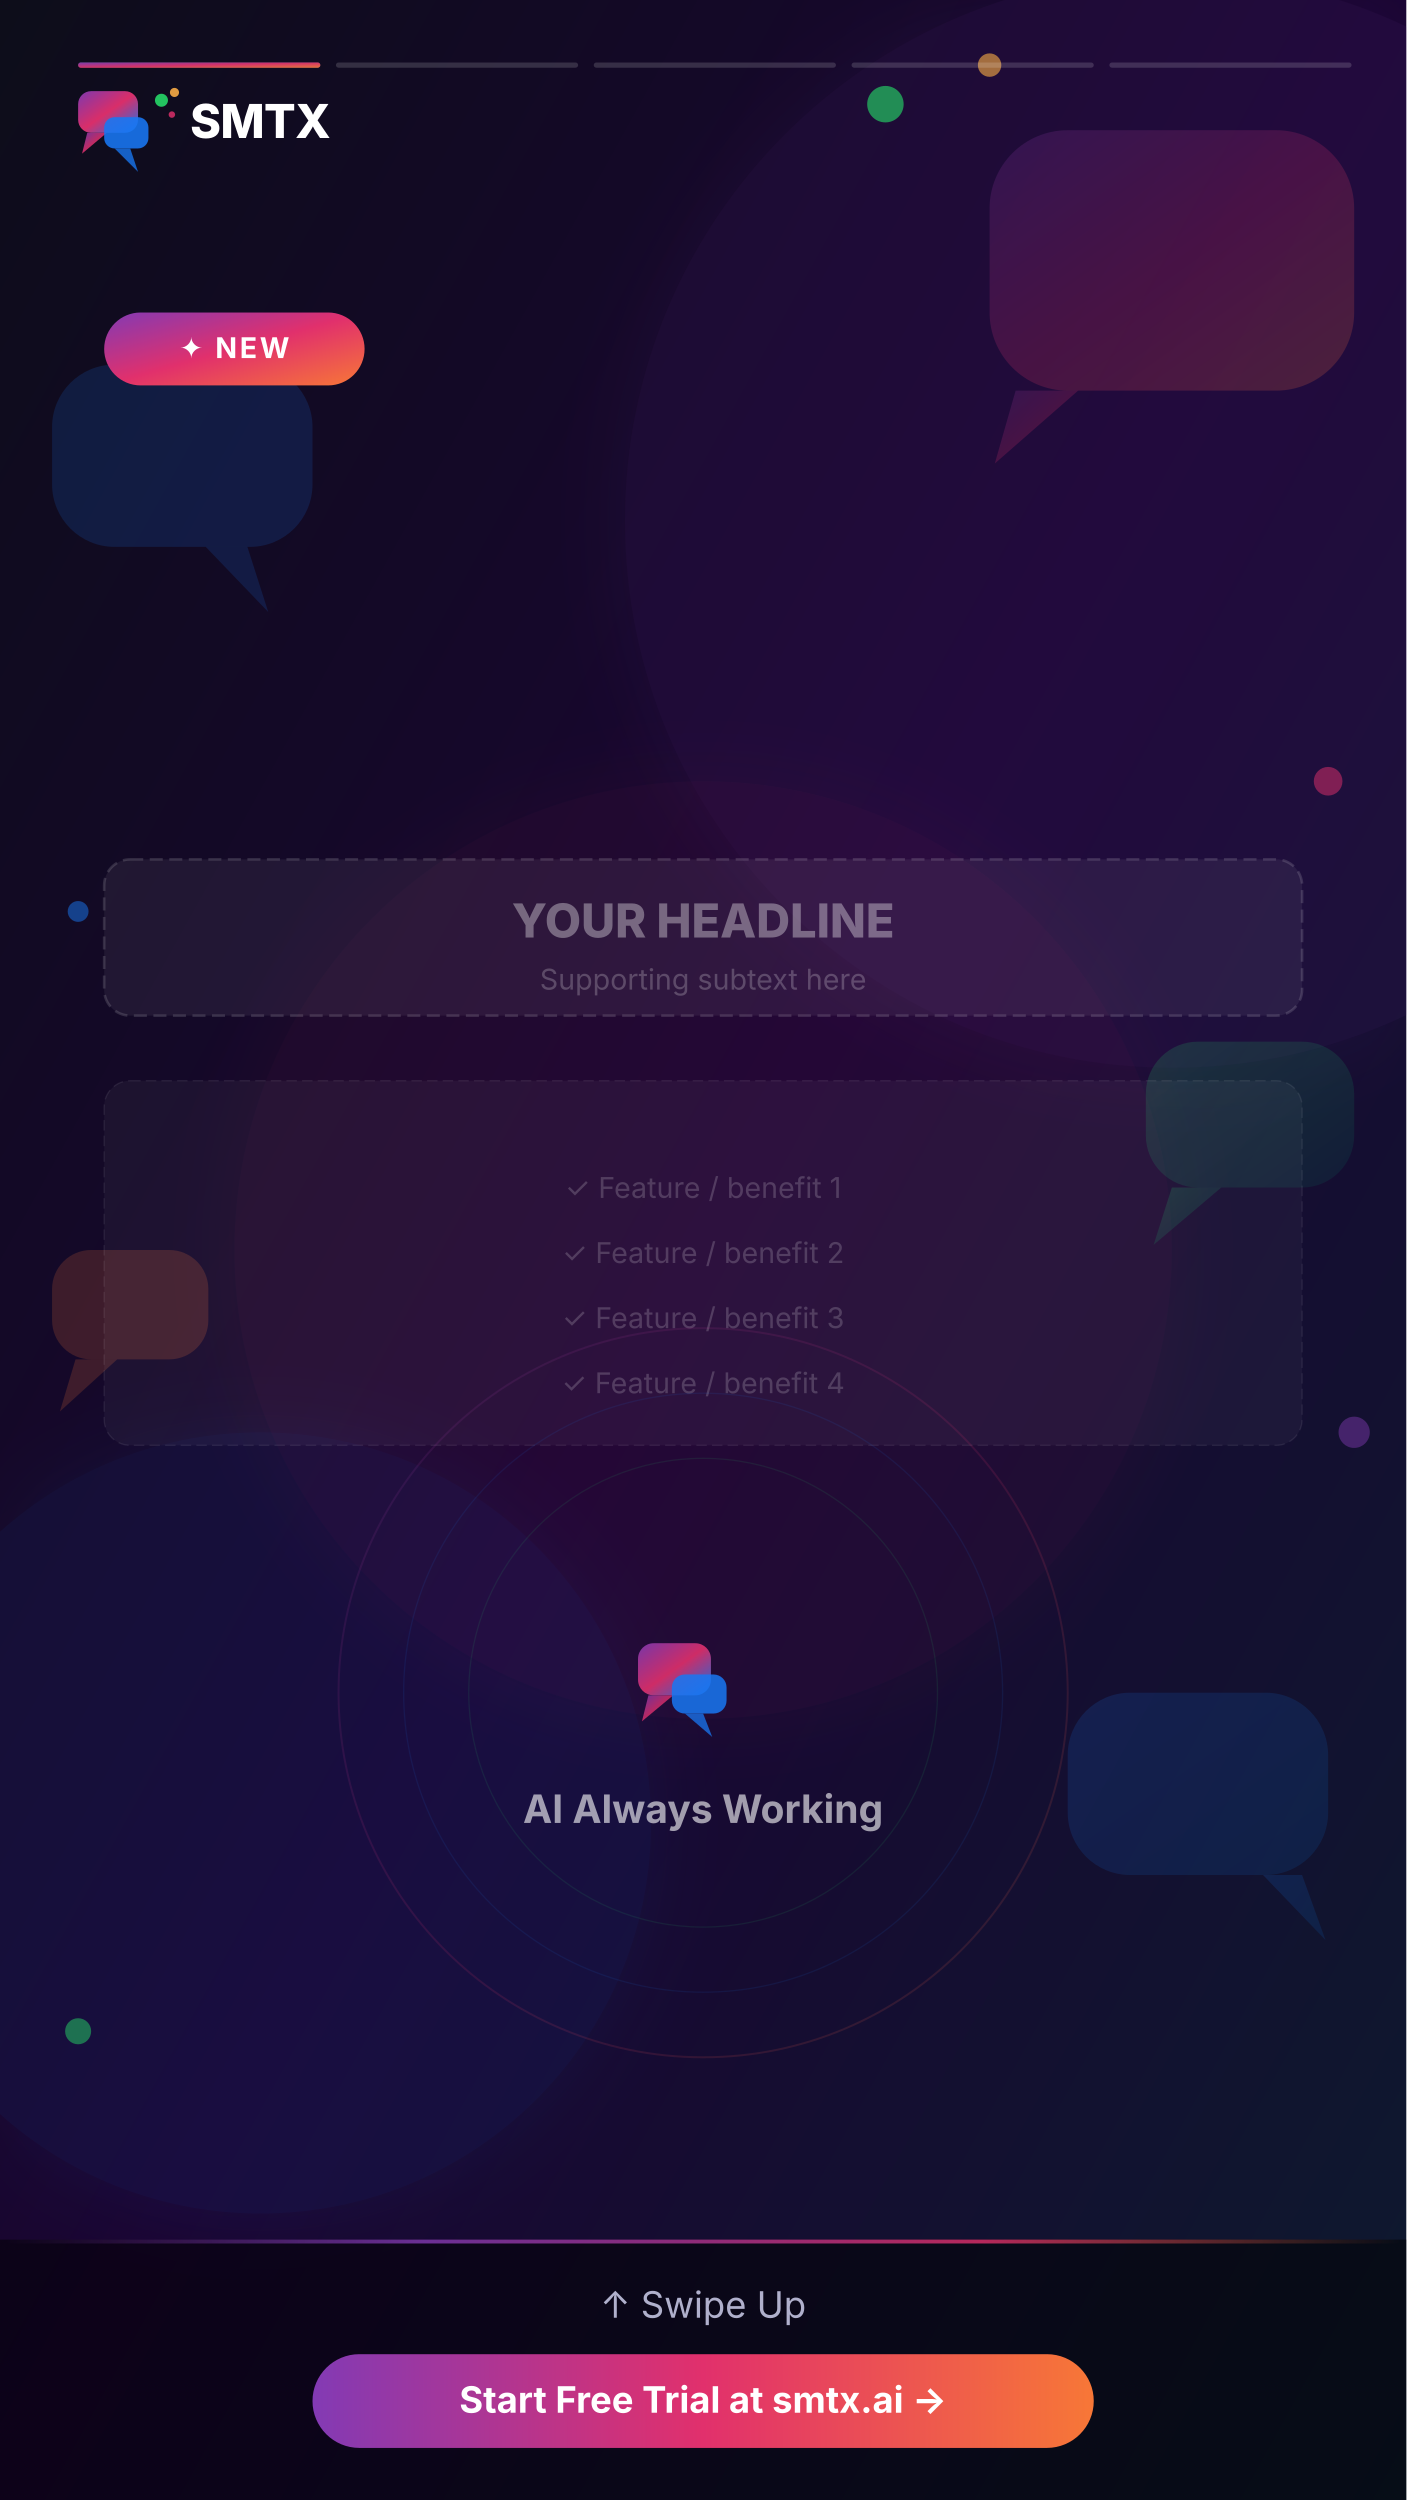
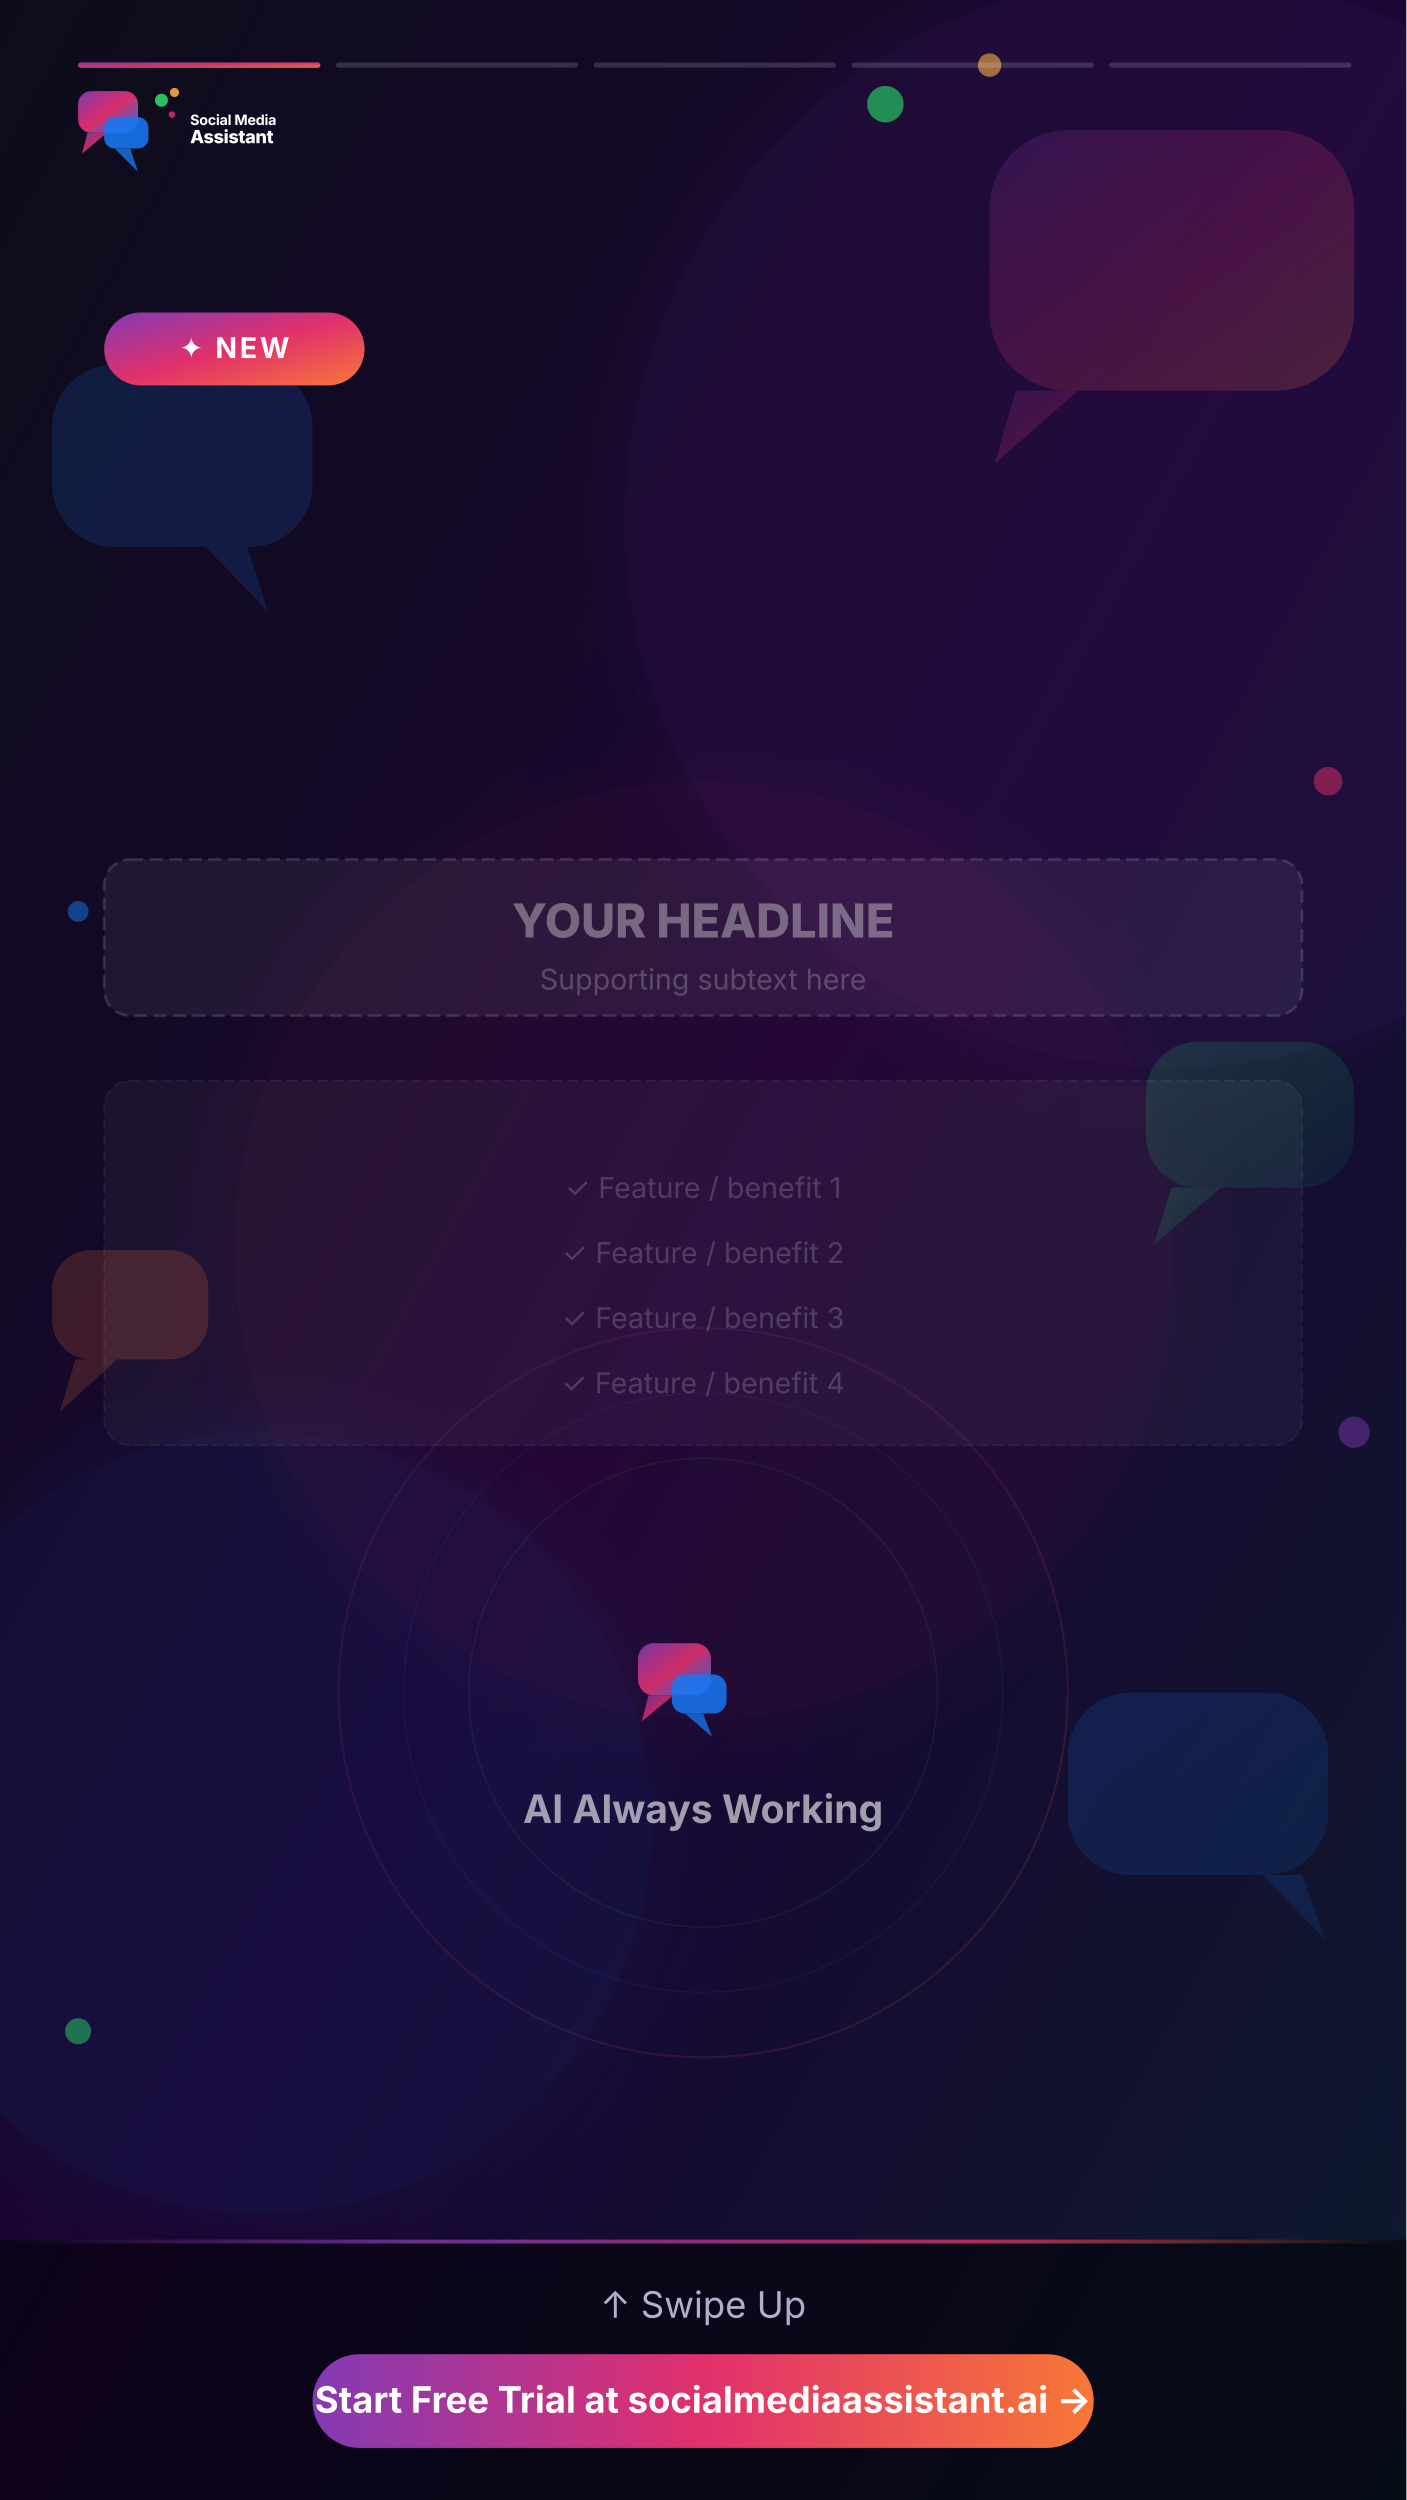
<svg xmlns="http://www.w3.org/2000/svg" viewBox="0 0 1080 1920" width="1080" height="1920" role="img" aria-labelledby="ig-story-title ig-story-desc">
  <defs>
    <linearGradient id="st-bg" x1="0%" y1="0%" x2="100%" y2="100%">
      <stop offset="0%" stop-color="#0D0D1A" />
      <stop offset="50%" stop-color="#1A0533" />
      <stop offset="100%" stop-color="#0D1A2E" />
    </linearGradient>
    <linearGradient id="st-primary" x1="0%" y1="0%" x2="100%" y2="100%">
      <stop offset="0%" stop-color="#833AB4" />
      <stop offset="50%" stop-color="#E1306C" />
      <stop offset="100%" stop-color="#F77737" />
    </linearGradient>
    <linearGradient id="st-cta" x1="0%" y1="0%" x2="100%" y2="0%">
      <stop offset="0%" stop-color="#833AB4" />
      <stop offset="50%" stop-color="#E1306C" />
      <stop offset="100%" stop-color="#F77737" />
    </linearGradient>
    <linearGradient id="st-blue" x1="0%" y1="0%" x2="100%" y2="100%">
      <stop offset="0%" stop-color="#1877F2" />
      <stop offset="100%" stop-color="#0A66C2" />
    </linearGradient>
    <linearGradient id="st-green" x1="0%" y1="0%" x2="100%" y2="100%">
      <stop offset="0%" stop-color="#25D366" />
      <stop offset="100%" stop-color="#075E54" />
    </linearGradient>
    <linearGradient id="st-logo-g" x1="0%" y1="0%" x2="100%" y2="100%">
      <stop offset="0%" stop-color="#833AB4" />
      <stop offset="50%" stop-color="#E1306C" />
      <stop offset="100%" stop-color="#1877F2" />
    </linearGradient>
    <linearGradient id="st-swipe" x1="0%" y1="0%" x2="100%" y2="0%">
      <stop offset="0%" stop-color="#833AB4" stop-opacity="0" />
      <stop offset="30%" stop-color="#833AB4" />
      <stop offset="70%" stop-color="#E1306C" />
      <stop offset="100%" stop-color="#F77737" stop-opacity="0" />
    </linearGradient>
    <filter id="st-glow">
      <feGaussianBlur stdDeviation="30" result="blur" />
      <feMerge>
        <feMergeNode in="blur" />
        <feMergeNode in="SourceGraphic" />
      </feMerge>
    </filter>
  </defs>
  <rect width="1080" height="1920" fill="url(#st-bg)" />
  <circle cx="900" cy="400" r="420" fill="#833AB4" opacity="0.08" filter="url(#st-glow)" />
  <circle cx="200" cy="1400" r="300" fill="#1877F2" opacity="0.07" filter="url(#st-glow)" />
  <circle cx="540" cy="960" r="360" fill="#E1306C" opacity="0.05" filter="url(#st-glow)" />
  <rect x="760" y="100" width="280" height="200" rx="60" fill="url(#st-primary)" opacity="0.20" />
  <polygon points="780,300 764,356 828,300" fill="url(#st-primary)" opacity="0.20" />
  <rect x="40" y="280" width="200" height="140" rx="48" fill="#1877F2" opacity="0.16" />
  <polygon points="190,420 206,470 158,420" fill="#1877F2" opacity="0.16" />
  <rect x="880" y="800" width="160" height="112" rx="40" fill="url(#st-green)" opacity="0.18" />
  <polygon points="900,912 886,956 938,912" fill="url(#st-green)" opacity="0.18" />
  <rect x="40" y="960" width="120" height="84" rx="30" fill="#F77737" opacity="0.18" />
  <polygon points="58,1044 46,1084 90,1044" fill="#F77737" opacity="0.18" />
  <rect x="820" y="1300" width="200" height="140" rx="48" fill="url(#st-blue)" opacity="0.16" />
  <polygon points="1000,1440 1018,1490 970,1440" fill="url(#st-blue)" opacity="0.16" />
  <circle cx="680" cy="80" r="14" fill="#25D366" opacity="0.65" />
  <circle cx="760" cy="50" r="9" fill="#FCAF45" opacity="0.6" />
  <circle cx="1020" cy="600" r="11" fill="#E1306C" opacity="0.5" />
  <circle cx="60" cy="700" r="8" fill="#1877F2" opacity="0.5" />
  <circle cx="1040" cy="1100" r="12" fill="#833AB4" opacity="0.45" />
  <circle cx="60" cy="1560" r="10" fill="#25D366" opacity="0.5" />
  <rect x="60" y="48" width="186" height="4" rx="2" fill="rgba(255,255,255,0.25)" />
  <rect x="60" y="48" width="186" height="4" rx="2" fill="url(#st-primary)" opacity="0.9" />
  <rect x="258" y="48" width="186" height="4" rx="2" fill="rgba(255,255,255,0.15)" />
  <rect x="456" y="48" width="186" height="4" rx="2" fill="rgba(255,255,255,0.15)" />
  <rect x="654" y="48" width="186" height="4" rx="2" fill="rgba(255,255,255,0.15)" />
  <rect x="852" y="48" width="186" height="4" rx="2" fill="rgba(255,255,255,0.15)" />
  <g transform="translate(60, 70)">
    <rect x="0" y="0" width="46" height="32" rx="10" fill="url(#st-logo-g)" opacity="0.96" />
    <polygon points="7,32 3,48 22,32" fill="url(#st-logo-g)" opacity="0.86" />
    <rect x="20" y="20" width="34" height="24" rx="8" fill="#1877F2" opacity="0.88" />
    <polygon points="40,44 46,62 28,44" fill="#1877F2" opacity="0.78" />
    <circle cx="64" cy="7" r="5" fill="#25D366" opacity="0.92" />
    <circle cx="74" cy="1" r="3.5" fill="#FCAF45" opacity="0.88" />
    <circle cx="72" cy="18" r="2.5" fill="#E1306C" opacity="0.82" />
-     <text x="86" y="36" font-family="'Plus Jakarta Sans','Inter',sans-serif" font-size="36" font-weight="800" letter-spacing="-0.5" fill="#FFFFFF">SMTX</text>
+     <text x="86" y="26" font-family="'Plus Jakarta Sans','Inter',sans-serif" font-size="11" font-weight="700" letter-spacing="-0.2" fill="#FFFFFF">Social Media</text>
+     <text x="86" y="40" font-family="'Plus Jakarta Sans','Inter',sans-serif" font-size="14" font-weight="800" letter-spacing="-0.3" fill="#FFFFFF">Assistant</text>
  </g>
  <rect x="80" y="240" width="200" height="56" rx="28" fill="url(#st-primary)" />
  <text x="180" y="275" font-family="'Plus Jakarta Sans','Inter',sans-serif" font-size="22" font-weight="700" fill="#FFFFFF" text-anchor="middle" letter-spacing="2">✦ NEW</text>
  <rect x="80" y="660" width="920" height="120" rx="20" fill="rgba(255,255,255,0.06)" stroke="rgba(255,255,255,0.14)" stroke-width="2" stroke-dasharray="10,5" />
  <text x="540" y="720" font-family="'Plus Jakarta Sans','Inter',sans-serif" font-size="36" font-weight="800" fill="rgba(255,255,255,0.35)" text-anchor="middle">
    YOUR HEADLINE
  </text>
  <text x="540" y="760" font-family="'Inter',sans-serif" font-size="22" fill="rgba(255,255,255,0.22)" text-anchor="middle">
    Supporting subtext here
  </text>
  <rect x="80" y="830" width="920" height="280" rx="20" fill="rgba(255,255,255,0.04)" stroke="rgba(255,255,255,0.08)" stroke-width="1" stroke-dasharray="8,4" />
  <text x="540" y="920" font-family="'Inter',sans-serif" font-size="22" fill="rgba(255,255,255,0.18)" text-anchor="middle">✓ Feature / benefit 1</text>
  <text x="540" y="970" font-family="'Inter',sans-serif" font-size="22" fill="rgba(255,255,255,0.18)" text-anchor="middle">✓ Feature / benefit 2</text>
  <text x="540" y="1020" font-family="'Inter',sans-serif" font-size="22" fill="rgba(255,255,255,0.18)" text-anchor="middle">✓ Feature / benefit 3</text>
  <text x="540" y="1070" font-family="'Inter',sans-serif" font-size="22" fill="rgba(255,255,255,0.18)" text-anchor="middle">✓ Feature / benefit 4</text>
  <circle cx="540" cy="1300" r="280" fill="none" stroke="url(#st-primary)" stroke-width="1.5" opacity="0.14" />
  <circle cx="540" cy="1300" r="230" fill="none" stroke="#1877F2" stroke-width="1" opacity="0.10" />
  <circle cx="540" cy="1300" r="180" fill="none" stroke="#25D366" stroke-width="1" opacity="0.10" />
  <g transform="translate(490, 1262)">
    <rect x="0" y="0" width="56" height="40" rx="12" fill="url(#st-logo-g)" opacity="0.9" />
    <polygon points="8,40 3,60 27,40" fill="url(#st-logo-g)" opacity="0.8" />
    <rect x="26" y="24" width="42" height="30" rx="10" fill="#1877F2" opacity="0.85" />
    <polygon points="50,54 57,72 36,54" fill="#1877F2" opacity="0.75" />
  </g>
  <text x="540" y="1400" font-family="'Plus Jakarta Sans','Inter',sans-serif" font-size="30" font-weight="700" fill="rgba(255,255,255,0.6)" text-anchor="middle">
    AI Always Working
  </text>
  <rect x="0" y="1720" width="1080" height="200" fill="rgba(0,0,0,0.5)" />
  <rect x="0" y="1720" width="1080" height="3" fill="url(#st-swipe)" opacity="0.8" />
  <text x="540" y="1780" font-family="'Inter',sans-serif" font-size="28" fill="#B0B0CC" text-anchor="middle">↑  Swipe Up</text>
  <rect x="240" y="1808" width="600" height="72" rx="36" fill="url(#st-cta)" />
  <text x="540" y="1853" font-family="'Plus Jakarta Sans','Inter',sans-serif" font-size="28" font-weight="700" fill="#FFFFFF" text-anchor="middle">
-     Start Free Trial at smtx.ai →
+     Start Free Trial at socialmediaassistant.ai →
  </text>
</svg>
